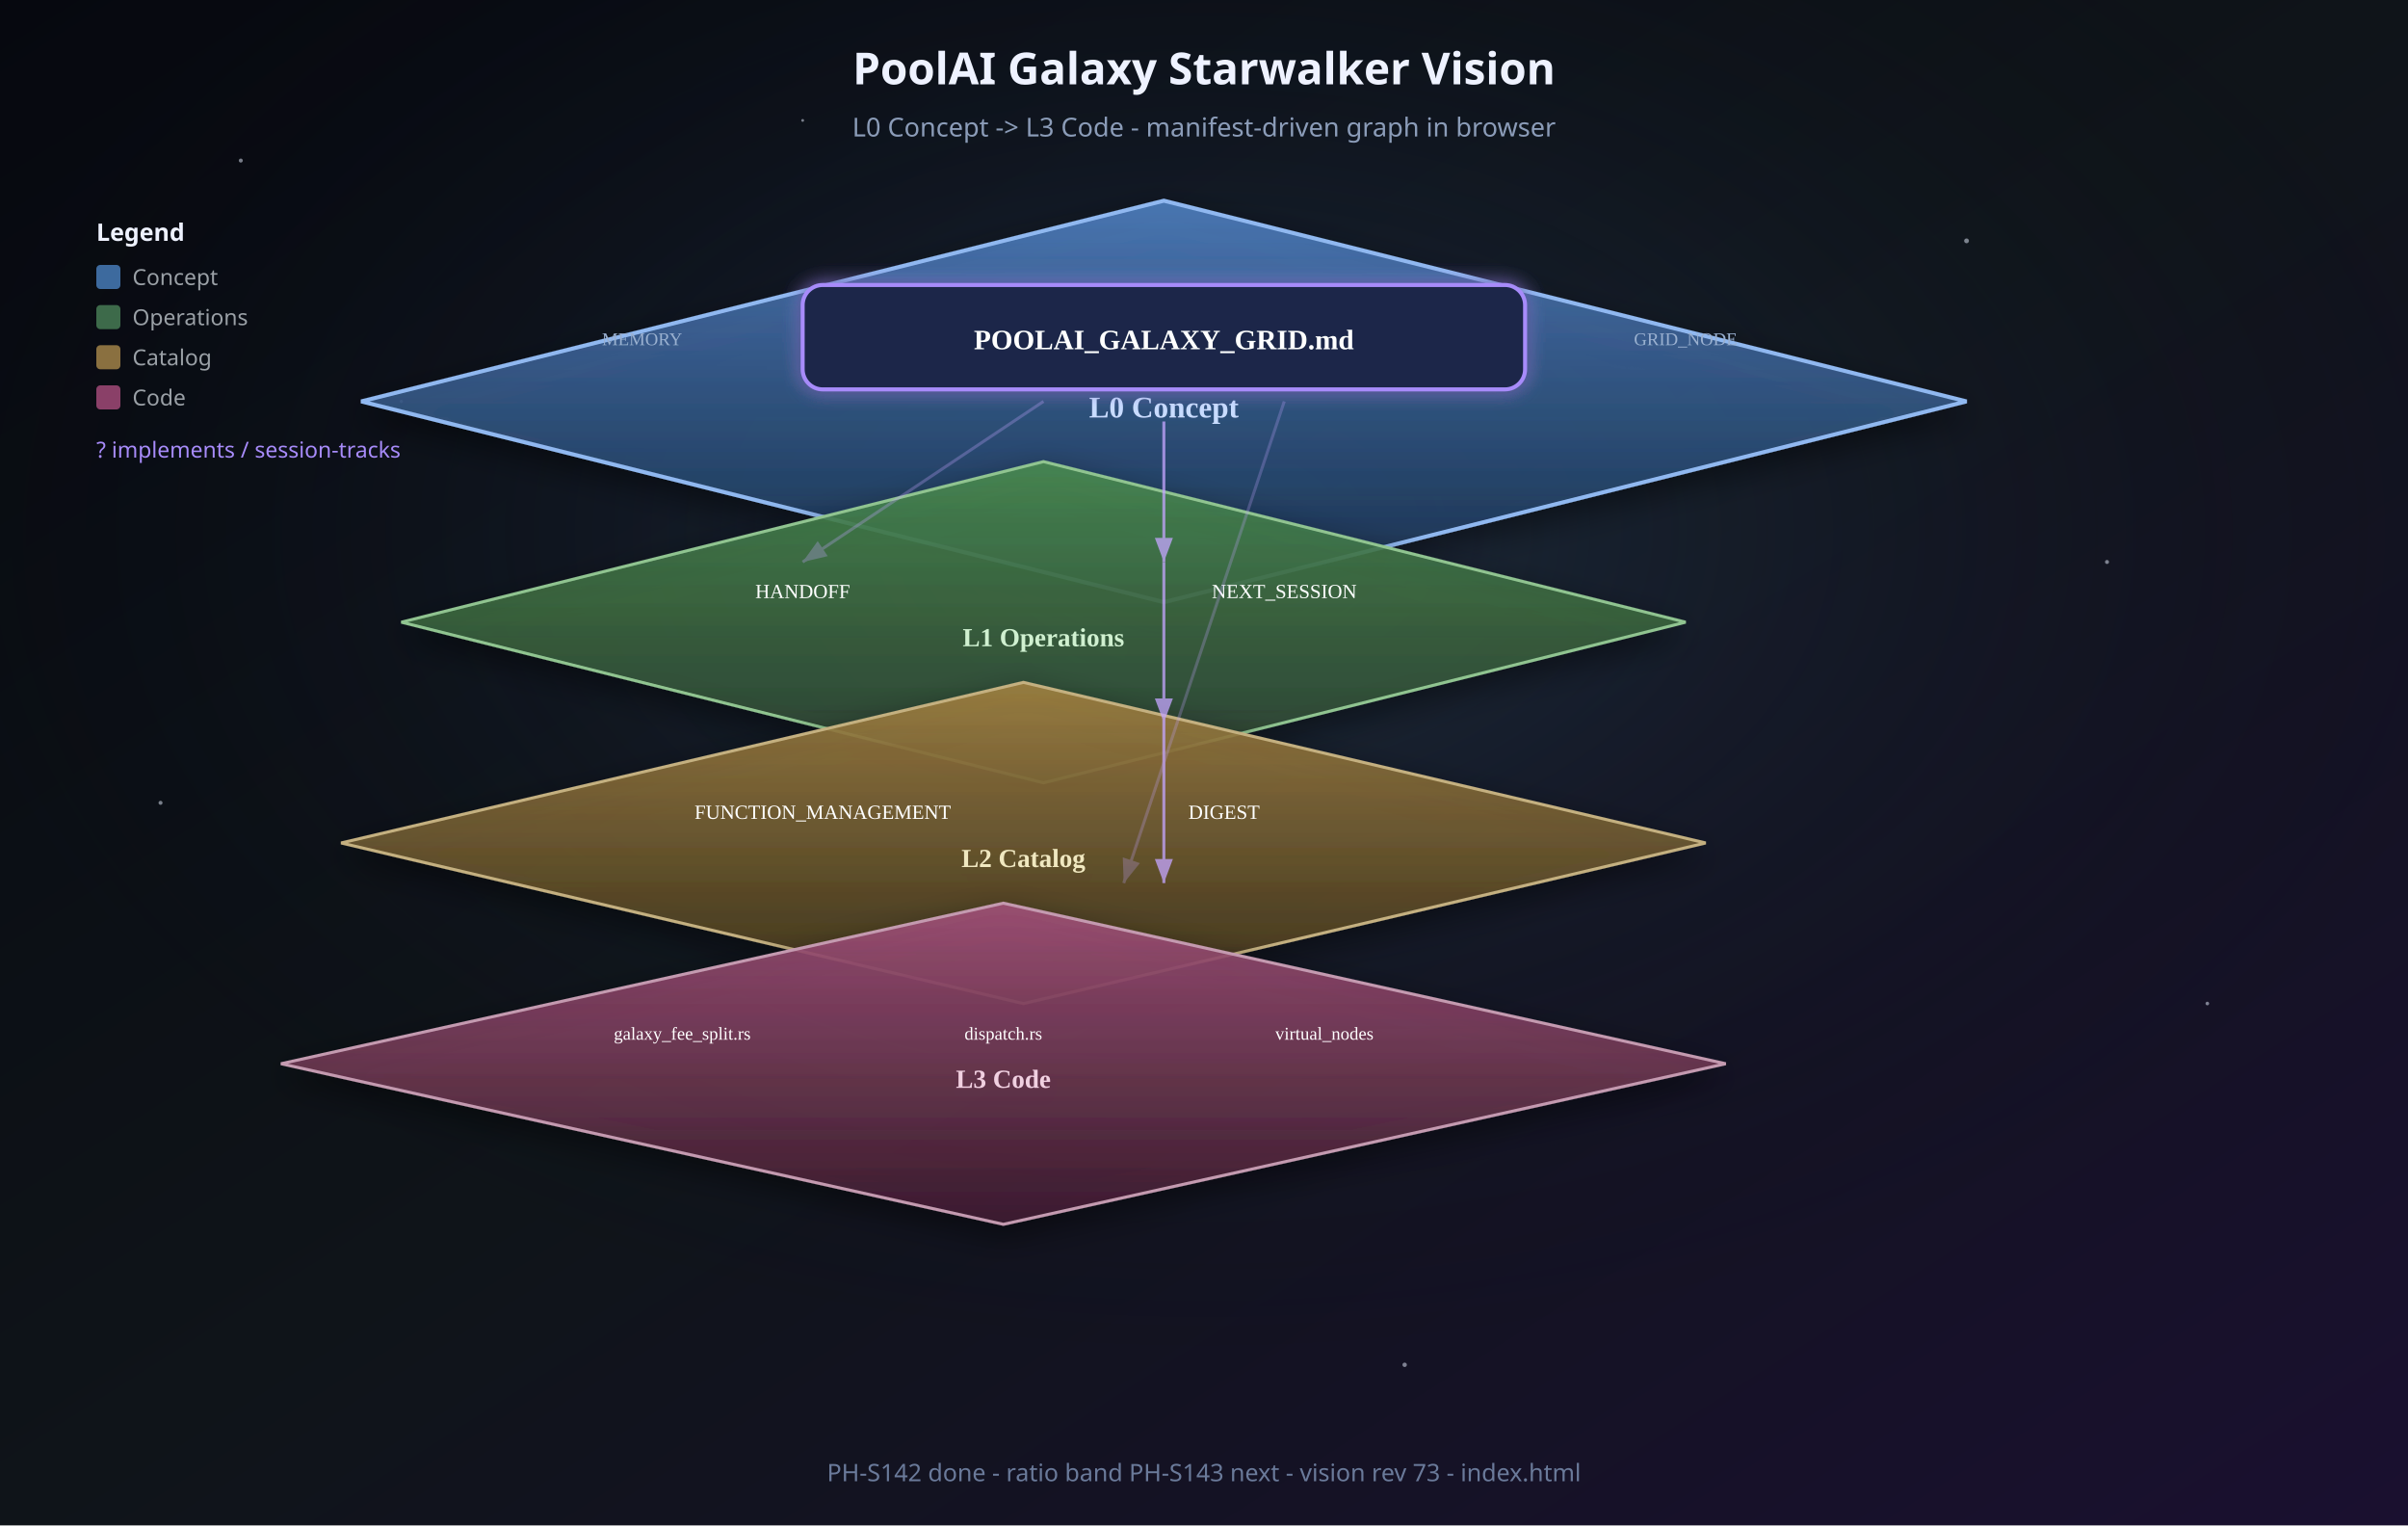
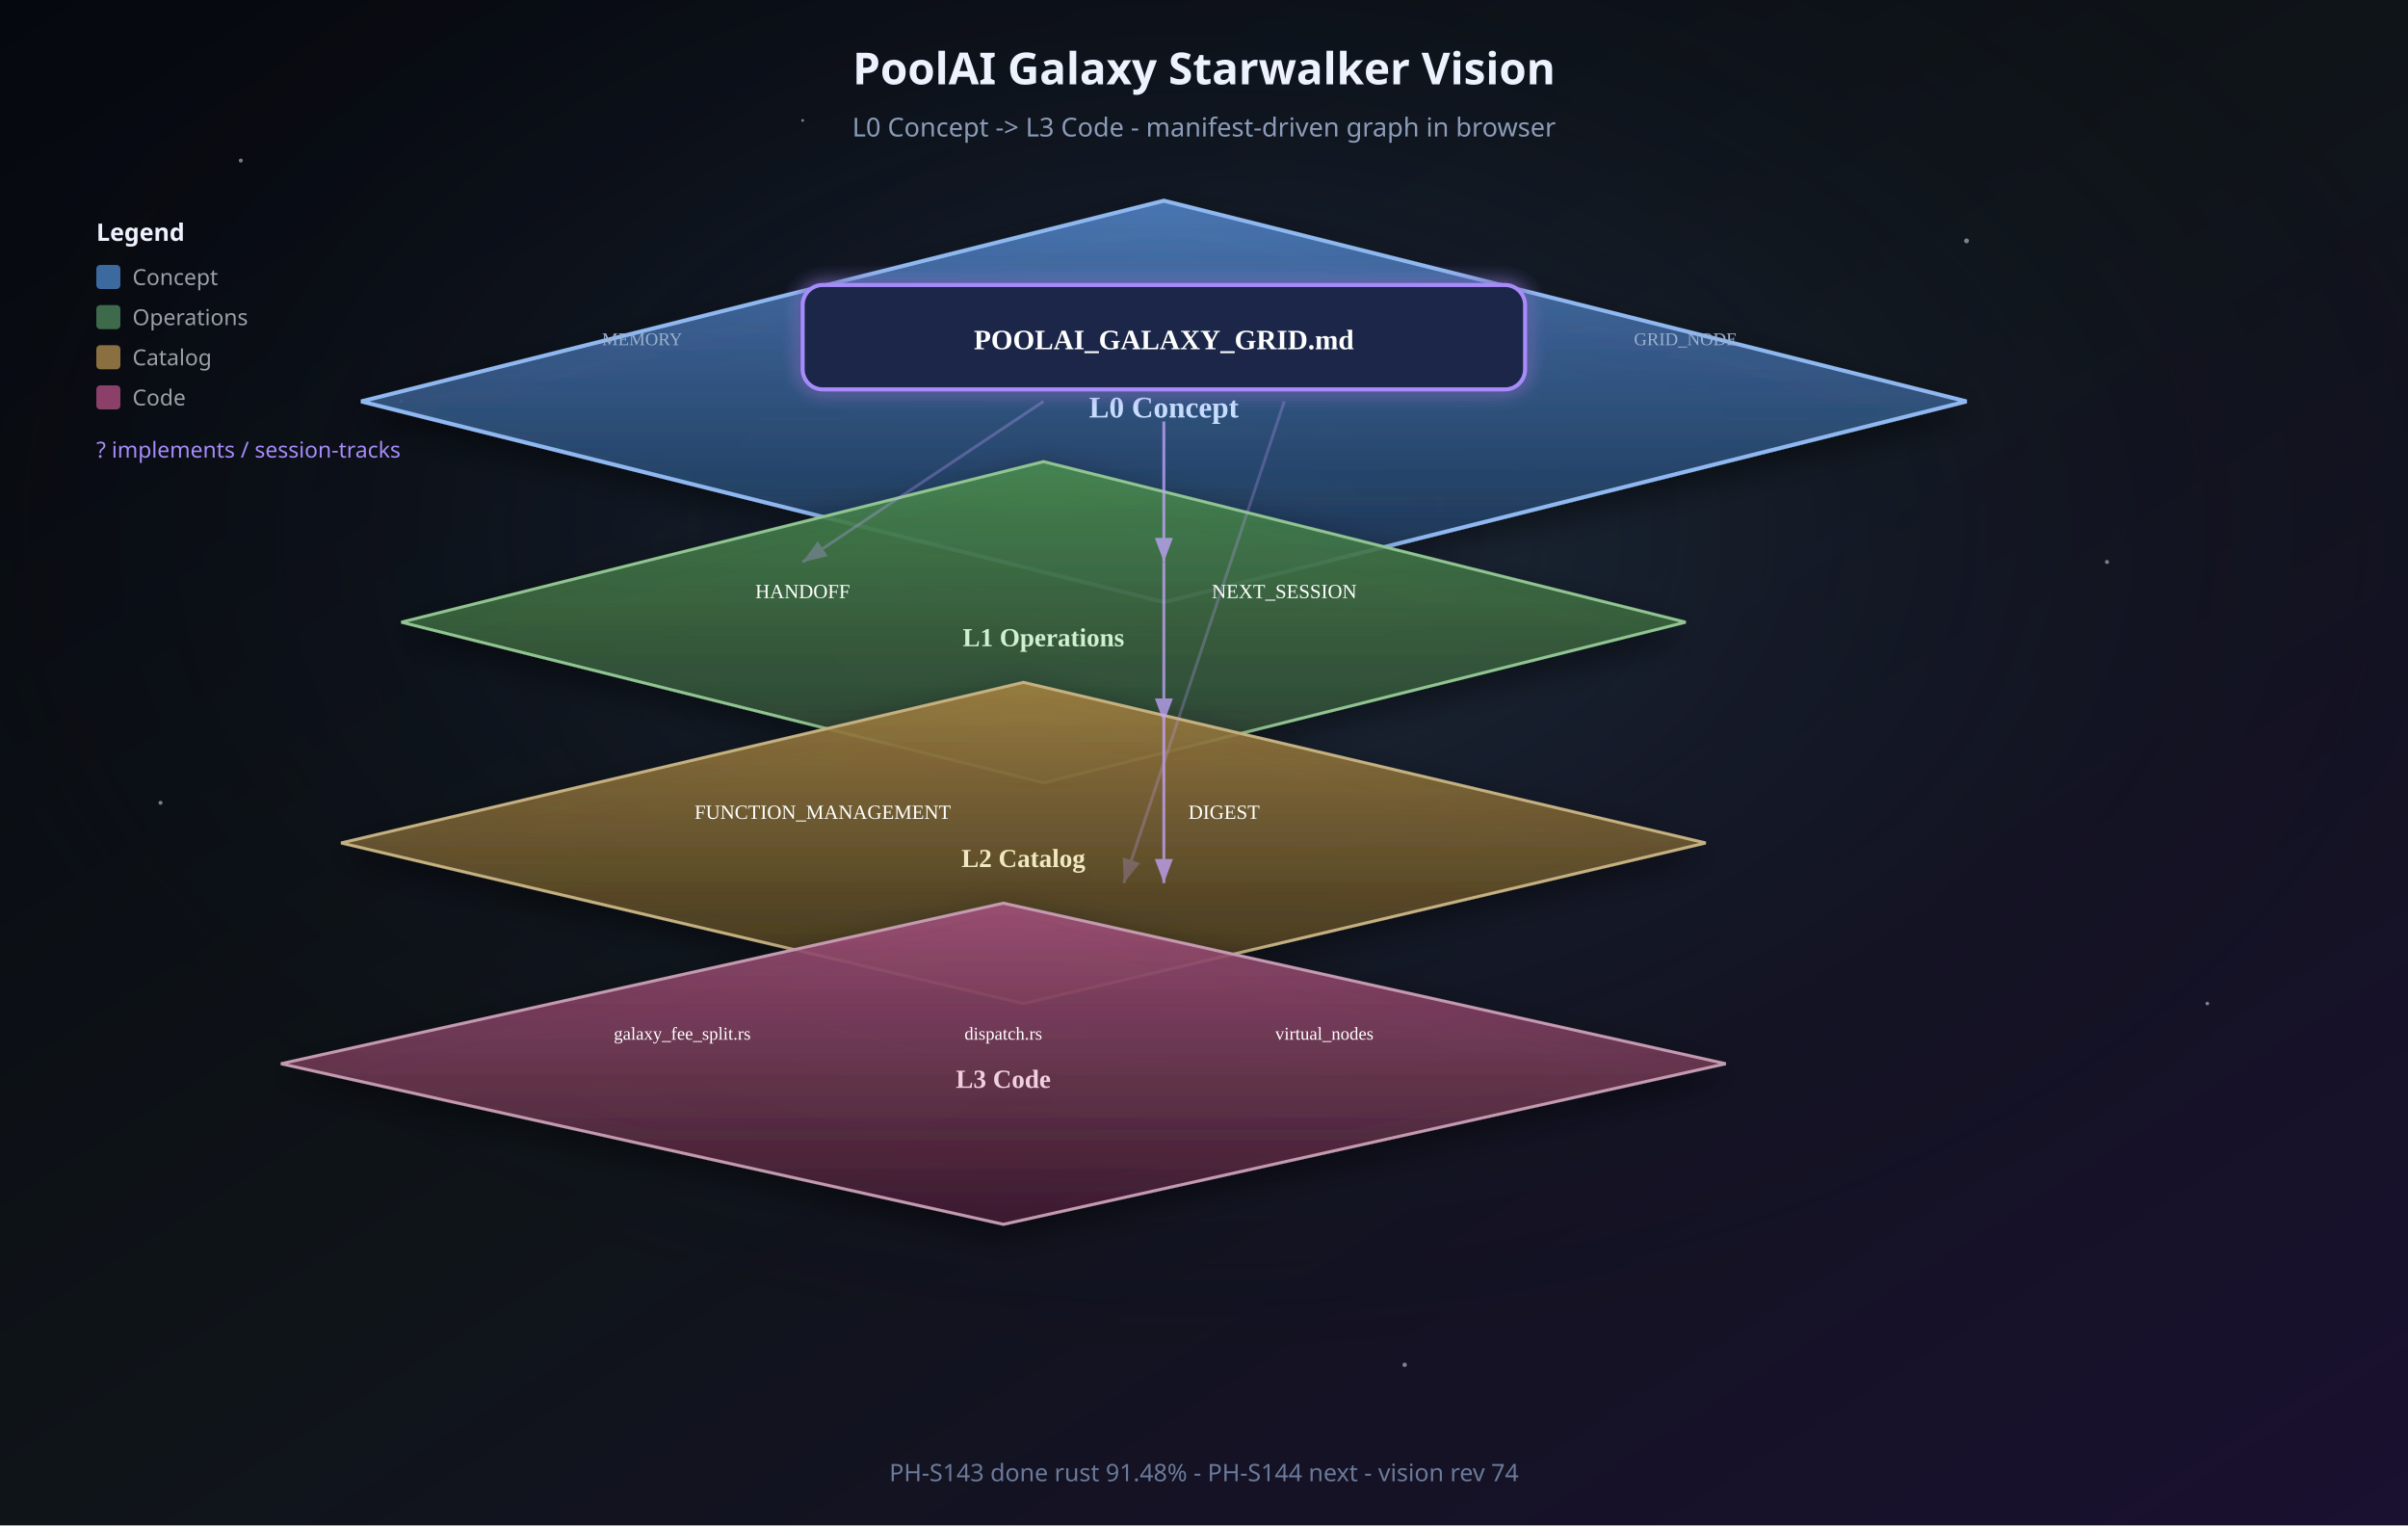
<svg xmlns="http://www.w3.org/2000/svg" viewBox="0 0 1200 760" role="img" aria-labelledby="title desc">
  <defs>
    <linearGradient id="bg" x1="0%" y1="0%" x2="100%" y2="100%">
      <stop offset="0%" stop-color="#06080f" />
      <stop offset="50%" stop-color="#0f1419" />
      <stop offset="100%" stop-color="#1a1030" />
    </linearGradient>
    <radialGradient id="nebula" cx="50%" cy="35%" r="55%">
      <stop offset="0%" stop-color="#3d5a8a" stop-opacity="0.35" />
      <stop offset="100%" stop-color="#06080f" stop-opacity="0" />
    </radialGradient>
    <linearGradient id="planeL0" x1="0%" y1="0%" x2="0%" y2="100%">
      <stop offset="0%" stop-color="#4a7ab8" stop-opacity="0.95" />
      <stop offset="100%" stop-color="#1e3350" stop-opacity="0.85" />
    </linearGradient>
    <linearGradient id="planeL1" x1="0%" y1="0%" x2="0%" y2="100%">
      <stop offset="0%" stop-color="#4a8a50" stop-opacity="0.9" />
      <stop offset="100%" stop-color="#2a4030" stop-opacity="0.85" />
    </linearGradient>
    <linearGradient id="planeL2" x1="0%" y1="0%" x2="0%" y2="100%">
      <stop offset="0%" stop-color="#a08040" stop-opacity="0.9" />
      <stop offset="100%" stop-color="#403520" stop-opacity="0.85" />
    </linearGradient>
    <linearGradient id="planeL3" x1="0%" y1="0%" x2="0%" y2="100%">
      <stop offset="0%" stop-color="#a05078" stop-opacity="0.9" />
      <stop offset="100%" stop-color="#402030" stop-opacity="0.85" />
    </linearGradient>
    <filter id="shadow" x="-30%" y="-30%" width="160%" height="160%">
      <feDropShadow dx="0" dy="6" stdDeviation="8" flood-color="#000" flood-opacity="0.5" />
    </filter>
    <filter id="glow" x="-50%" y="-50%" width="200%" height="200%">
      <feGaussianBlur stdDeviation="4" result="b" />
      <feMerge>
        <feMergeNode in="b" />
        <feMergeNode in="SourceGraphic" />
      </feMerge>
    </filter>
    <marker id="arrow" markerWidth="10" markerHeight="10" refX="8" refY="3" orient="auto">
      <path d="M0,0 L8,3 L0,6 Z" fill="#c4a5ff" />
    </marker>
  </defs>
  <rect width="1200" height="760" fill="url(#bg)" />
  <rect width="1200" height="760" fill="url(#nebula)" />
  <g fill="#e8f0ff" opacity="0.5">
    <circle cx="120" cy="80" r="1" />
    <circle cx="980" cy="120" r="1.2" />
    <circle cx="200" cy="200" r="0.8" />
    <circle cx="1050" cy="280" r="1" />
    <circle cx="80" cy="400" r="1" />
    <circle cx="1100" cy="500" r="0.9" />
    <circle cx="400" cy="60" r="0.7" />
    <circle cx="700" cy="680" r="1.1" />
  </g>
  <text x="600" y="42" text-anchor="middle" fill="#eef2ff" font-family="Segoe UI, system-ui, sans-serif" font-size="22" font-weight="600">PoolAI Galaxy Starwalker Vision</text>
  <text x="600" y="68" text-anchor="middle" fill="#8b9cb8" font-family="Segoe UI, system-ui, sans-serif" font-size="13">L0 Concept -&gt; L3 Code - manifest-driven graph in browser</text>
  <g transform="translate(180, 100)" filter="url(#shadow)">
    <path d="M0 100 L400 0 L800 100 L400 200 Z" fill="url(#planeL0)" stroke="#90b8f0" stroke-width="2" />
    <text x="400" y="108" text-anchor="middle" fill="#c8dcff" font-size="15" font-weight="700">L0 Concept</text>
    <g filter="url(#glow)">
      <rect x="220" y="42" width="360" height="52" rx="10" fill="#1a2848" stroke="#a78bfa" stroke-width="2" />
      <text x="400" y="74" text-anchor="middle" fill="#fff" font-size="14" font-weight="700">POOLAI_GALAXY_GRID.md</text>
    </g>
    <text x="140" y="72" text-anchor="middle" fill="#9ab0d0" font-size="9">MEMORY</text>
    <text x="660" y="72" text-anchor="middle" fill="#9ab0d0" font-size="9">GRID_NODE</text>
  </g>
  <g transform="translate(200, 230)" filter="url(#shadow)">
    <path d="M0 80 L320 0 L640 80 L320 160 Z" fill="url(#planeL1)" stroke="#90c490" stroke-width="1.5" />
    <text x="320" y="92" text-anchor="middle" fill="#d0f0d0" font-size="13" font-weight="600">L1 Operations</text>
    <text x="200" y="68" text-anchor="middle" fill="#fff" font-size="10">HANDOFF</text>
    <text x="440" y="68" text-anchor="middle" fill="#fff" font-size="10">NEXT_SESSION</text>
  </g>
  <g transform="translate(170, 340)" filter="url(#shadow)">
    <path d="M0 80 L340 0 L680 80 L340 160 Z" fill="url(#planeL2)" stroke="#c4b080" stroke-width="1.5" />
    <text x="340" y="92" text-anchor="middle" fill="#f0e8c0" font-size="13" font-weight="600">L2 Catalog</text>
    <text x="240" y="68" text-anchor="middle" fill="#fff" font-size="10">FUNCTION_MANAGEMENT</text>
    <text x="440" y="68" text-anchor="middle" fill="#fff" font-size="10">DIGEST</text>
  </g>
  <g transform="translate(140, 450)" filter="url(#shadow)">
    <path d="M0 80 L360 0 L720 80 L360 160 Z" fill="url(#planeL3)" stroke="#c49ab0" stroke-width="1.5" />
    <text x="360" y="92" text-anchor="middle" fill="#f0d0e0" font-size="13" font-weight="600">L3 Code</text>
    <text x="200" y="68" text-anchor="middle" fill="#fff" font-size="9">galaxy_fee_split.rs</text>
    <text x="360" y="68" text-anchor="middle" fill="#fff" font-size="9">dispatch.rs</text>
    <text x="520" y="68" text-anchor="middle" fill="#fff" font-size="9">virtual_nodes</text>
  </g>
  <g fill="none" stroke="#c4a5ff" stroke-width="1.5" marker-end="url(#arrow)" opacity="0.75">
    <path d="M580 210 L580 280" />
    <path d="M580 280 L580 360" />
    <path d="M580 360 L580 440" />
    <path d="M520 200 L400 280" opacity="0.4" />
    <path d="M640 200 L560 440" opacity="0.35" />
  </g>
  <g transform="translate(48, 120)" font-family="Segoe UI, system-ui, sans-serif" font-size="11">
    <text x="0" y="0" fill="#eef2ff" font-weight="600" font-size="12">Legend</text>
    <rect x="0" y="12" width="12" height="12" rx="2" fill="#3d6a9e" />
    <text x="18" y="22" fill="#9aa0a6">Concept</text>
    <rect x="0" y="32" width="12" height="12" rx="2" fill="#3d6a4a" />
    <text x="18" y="42" fill="#9aa0a6">Operations</text>
    <rect x="0" y="52" width="12" height="12" rx="2" fill="#8a7040" />
    <text x="18" y="62" fill="#9aa0a6">Catalog</text>
    <rect x="0" y="72" width="12" height="12" rx="2" fill="#8a4068" />
    <text x="18" y="82" fill="#9aa0a6">Code</text>
    <text x="0" y="108" fill="#a78bfa">? implements / session-tracks</text>
  </g>
-   <text x="600" y="738" text-anchor="middle" fill="#6a7a9a" font-family="Segoe UI, system-ui, sans-serif" font-size="12">PH-S142 done - ratio band PH-S143 next - vision rev 73 - index.html</text>
+   <text x="600" y="738" text-anchor="middle" fill="#6a7a9a" font-family="Segoe UI, system-ui, sans-serif" font-size="12">PH-S143 done rust 91.48% - PH-S144 next - vision rev 74</text>
</svg>
